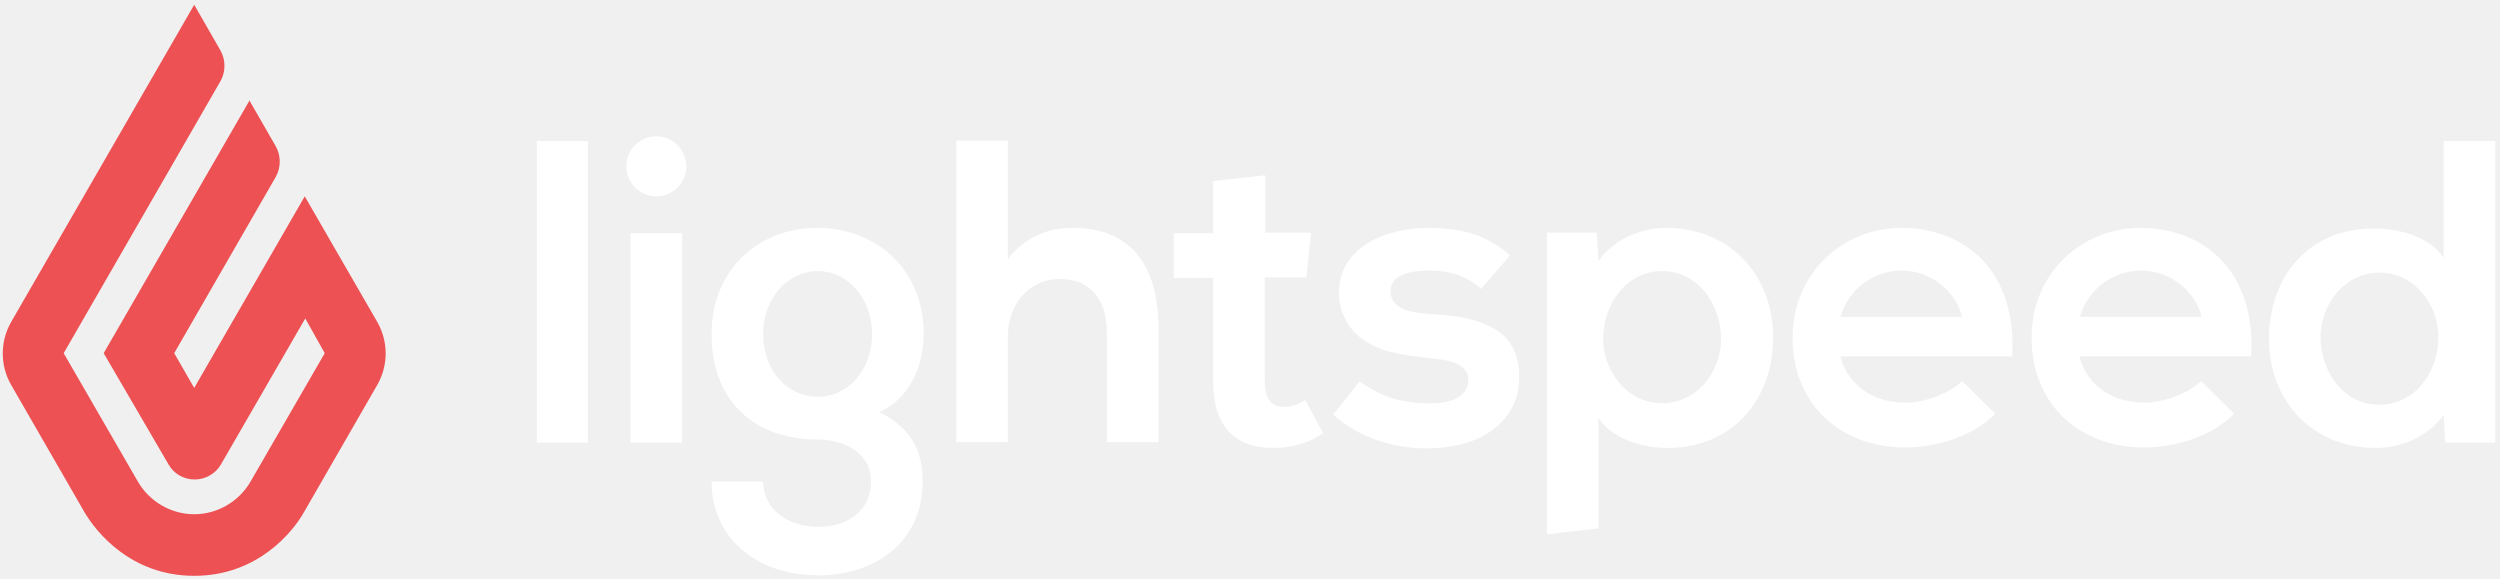
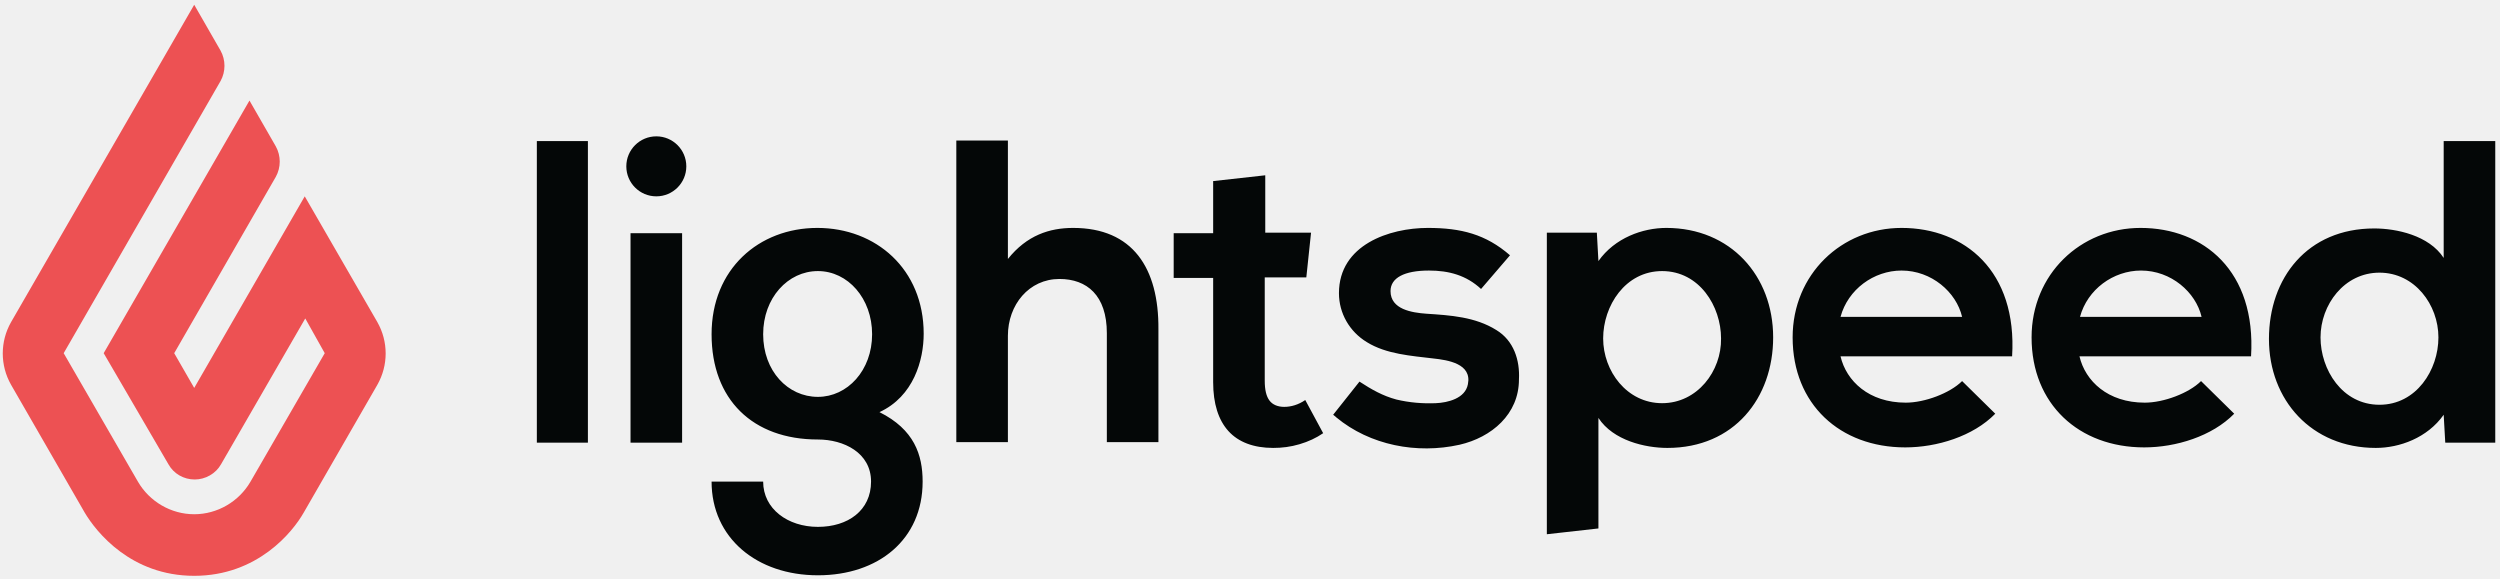
<svg xmlns="http://www.w3.org/2000/svg" class="logo-primary" viewBox="0 0 475 110" width="2500" height="579">
  <path fill="#ed5153" class="logo-flame" d="M36.9.9l5 8.7c1 1.8 1 4 0 5.8L12.1 67.1l14.1 24.4c2.2 3.8 6.3 6.2 10.7 6.2 4.4 0 8.5-2.4 10.7-6.2l14.1-24.4-3.7-6.6-16 27.7c-1 1.8-3 2.9-5 2.9-2.1 0-4-1.1-5-2.9L19.7 67.1l27.7-48 5 8.7c1 1.8 1 4 0 5.8L33.1 67.1l3.8 6.6 21-36.4 13.8 23.9c2.1 3.7 2.1 8.2 0 11.9l-14 24.3c-2.1 3.7-8.8 12-20.8 12s-18.6-8.3-20.8-12l-14-24.3C0 69.4 0 64.9 2.1 61.2L36.9.9" />
-   <g fill="#FFFFFF" class="logo-text" transform="translate(102 25)">
+   <g fill="#040707" class="logo-text" transform="translate(102 25)">
    <path d="M0 1.8h9.7v57.3H0z" />
    <circle cx="22.7" cy="6.6" r="5.7" />
    <path d="M17.8 19.3h9.8v39.8h-9.8zM53.3 18.3c-11.1 0-20.1 7.8-20.1 20.2 0 12.4 7.8 20 20.2 20 4.9 0 10.1 2.5 10.1 8s-4.4 8.6-10.1 8.6c-5.7 0-10.4-3.4-10.4-8.6h-9.8c0 10.7 8.6 17.8 20.2 17.8 11.5 0 19.9-6.8 19.9-17.8 0-5.1-1.6-9.9-8.2-13.2 6.5-3 8.4-9.9 8.4-14.9 0-12.3-9.1-20.1-20.2-20.1zm.1 32.1c-5.7 0-10.4-4.9-10.4-11.9 0-6.9 4.7-12 10.4-12s10.3 5.2 10.3 12c0 6.9-4.7 11.9-10.3 11.9zM101.9 18.3c-4.5 0-8.8 1.4-12.4 5.9V1.7h-9.8V59h9.8V38.8c0-5.9 4-10.8 9.8-10.8 5.2 0 9 3.1 9 10.3V59h9.8V37.6c.1-11.7-4.9-19.3-16.2-19.3zM142 52.3c-1.2 0-2.2-.4-2.8-1.2-.6-.8-.9-2-.9-3.8V27.7h7.9l.9-8.5h-8.7V8.3l-9.9 1.1v9.9H121v8.5h7.5v19.8c0 4.1 1 7.2 2.9 9.3 1.9 2.1 4.8 3.2 8.5 3.2 1.7 0 3.3-.2 5-.7 1.7-.5 3.2-1.2 4.5-2.1L146 51c-1.3.9-2.7 1.3-4 1.3zM182.3 37.7c-4-2.5-8.7-2.8-13.3-3.1-2.7-.2-6.8-.8-6.8-4.3 0-2.5 2.6-3.9 7.3-3.9 3.8 0 7.1.9 9.9 3.5l5.5-6.4c-4.6-4-9.3-5.2-15.6-5.2-7.3 0-16.9 3.2-16.9 12.4 0 3.8 2 7.3 5.3 9.3 3.7 2.3 8.5 2.6 12.6 3.1 2.8.3 7.4 1 6.6 4.9-.5 2.7-3.8 3.5-6.1 3.6-2.5.1-5-.1-7.5-.7-2.6-.7-4.7-1.9-7-3.4l-5 6.3c.3.2.6.5.6.5 6.4 5.3 15.3 7 23.4 5.2 6.1-1.4 11.3-5.8 11.3-12.4.2-3.7-1-7.4-4.3-9.4zM214.6 18.3c-4.5 0-9.8 1.9-12.9 6.3l-.3-5.4h-9.5v57.3l9.8-1.1v-21c2.8 4.3 8.9 5.7 13.1 5.7 12.7 0 20.1-9.5 20.1-21 0-11.7-8.1-20.8-20.3-20.8zm-.8 33.3c-6.7 0-11.2-6.1-11.2-12.3 0-6.2 4.2-12.8 11.2-12.8 7.1 0 11.2 6.7 11.2 12.8.1 6.2-4.5 12.3-11.2 12.3zM247.7 42.7c1.1 4.7 5.4 8.8 12.4 8.8 3.6 0 8.4-1.8 10.7-4.1l6.3 6.2C272.9 57.9 266 60 260 60c-12.4 0-21.4-8.2-21.4-20.9 0-12 9.3-20.8 20.7-20.8 12 0 22 8.2 21 24.4h-32.6zm23.1-7.5c-1.1-4.7-5.8-8.8-11.5-8.8-5.3 0-10.2 3.6-11.6 8.8h23.1zM293.1 42.7c1.1 4.7 5.4 8.8 12.4 8.8 3.6 0 8.4-1.8 10.7-4.1l6.3 6.2c-4.2 4.3-11.1 6.4-17.1 6.4C293 60 284 51.8 284 39.1c0-12 9.3-20.8 20.7-20.8 12 0 22 8.2 21 24.4h-32.6zm23.2-7.5c-1.1-4.7-5.8-8.8-11.5-8.8-5.3 0-10.2 3.6-11.6 8.8h23.1zM349.4 60.1c4.5 0 9.8-1.9 12.9-6.3l.3 5.3h9.5V1.8h-9.8V24c-2.8-4.3-9-5.6-13.2-5.6-12.7 0-20 9.4-20 21s8.1 20.7 20.3 20.7zm.7-33.3c6.7 0 11.2 6.1 11.2 12.3 0 6.2-4.2 12.8-11.2 12.8-7.1 0-11.2-6.7-11.2-12.8 0-6.2 4.5-12.3 11.2-12.3z" />
  </g>
</svg>
